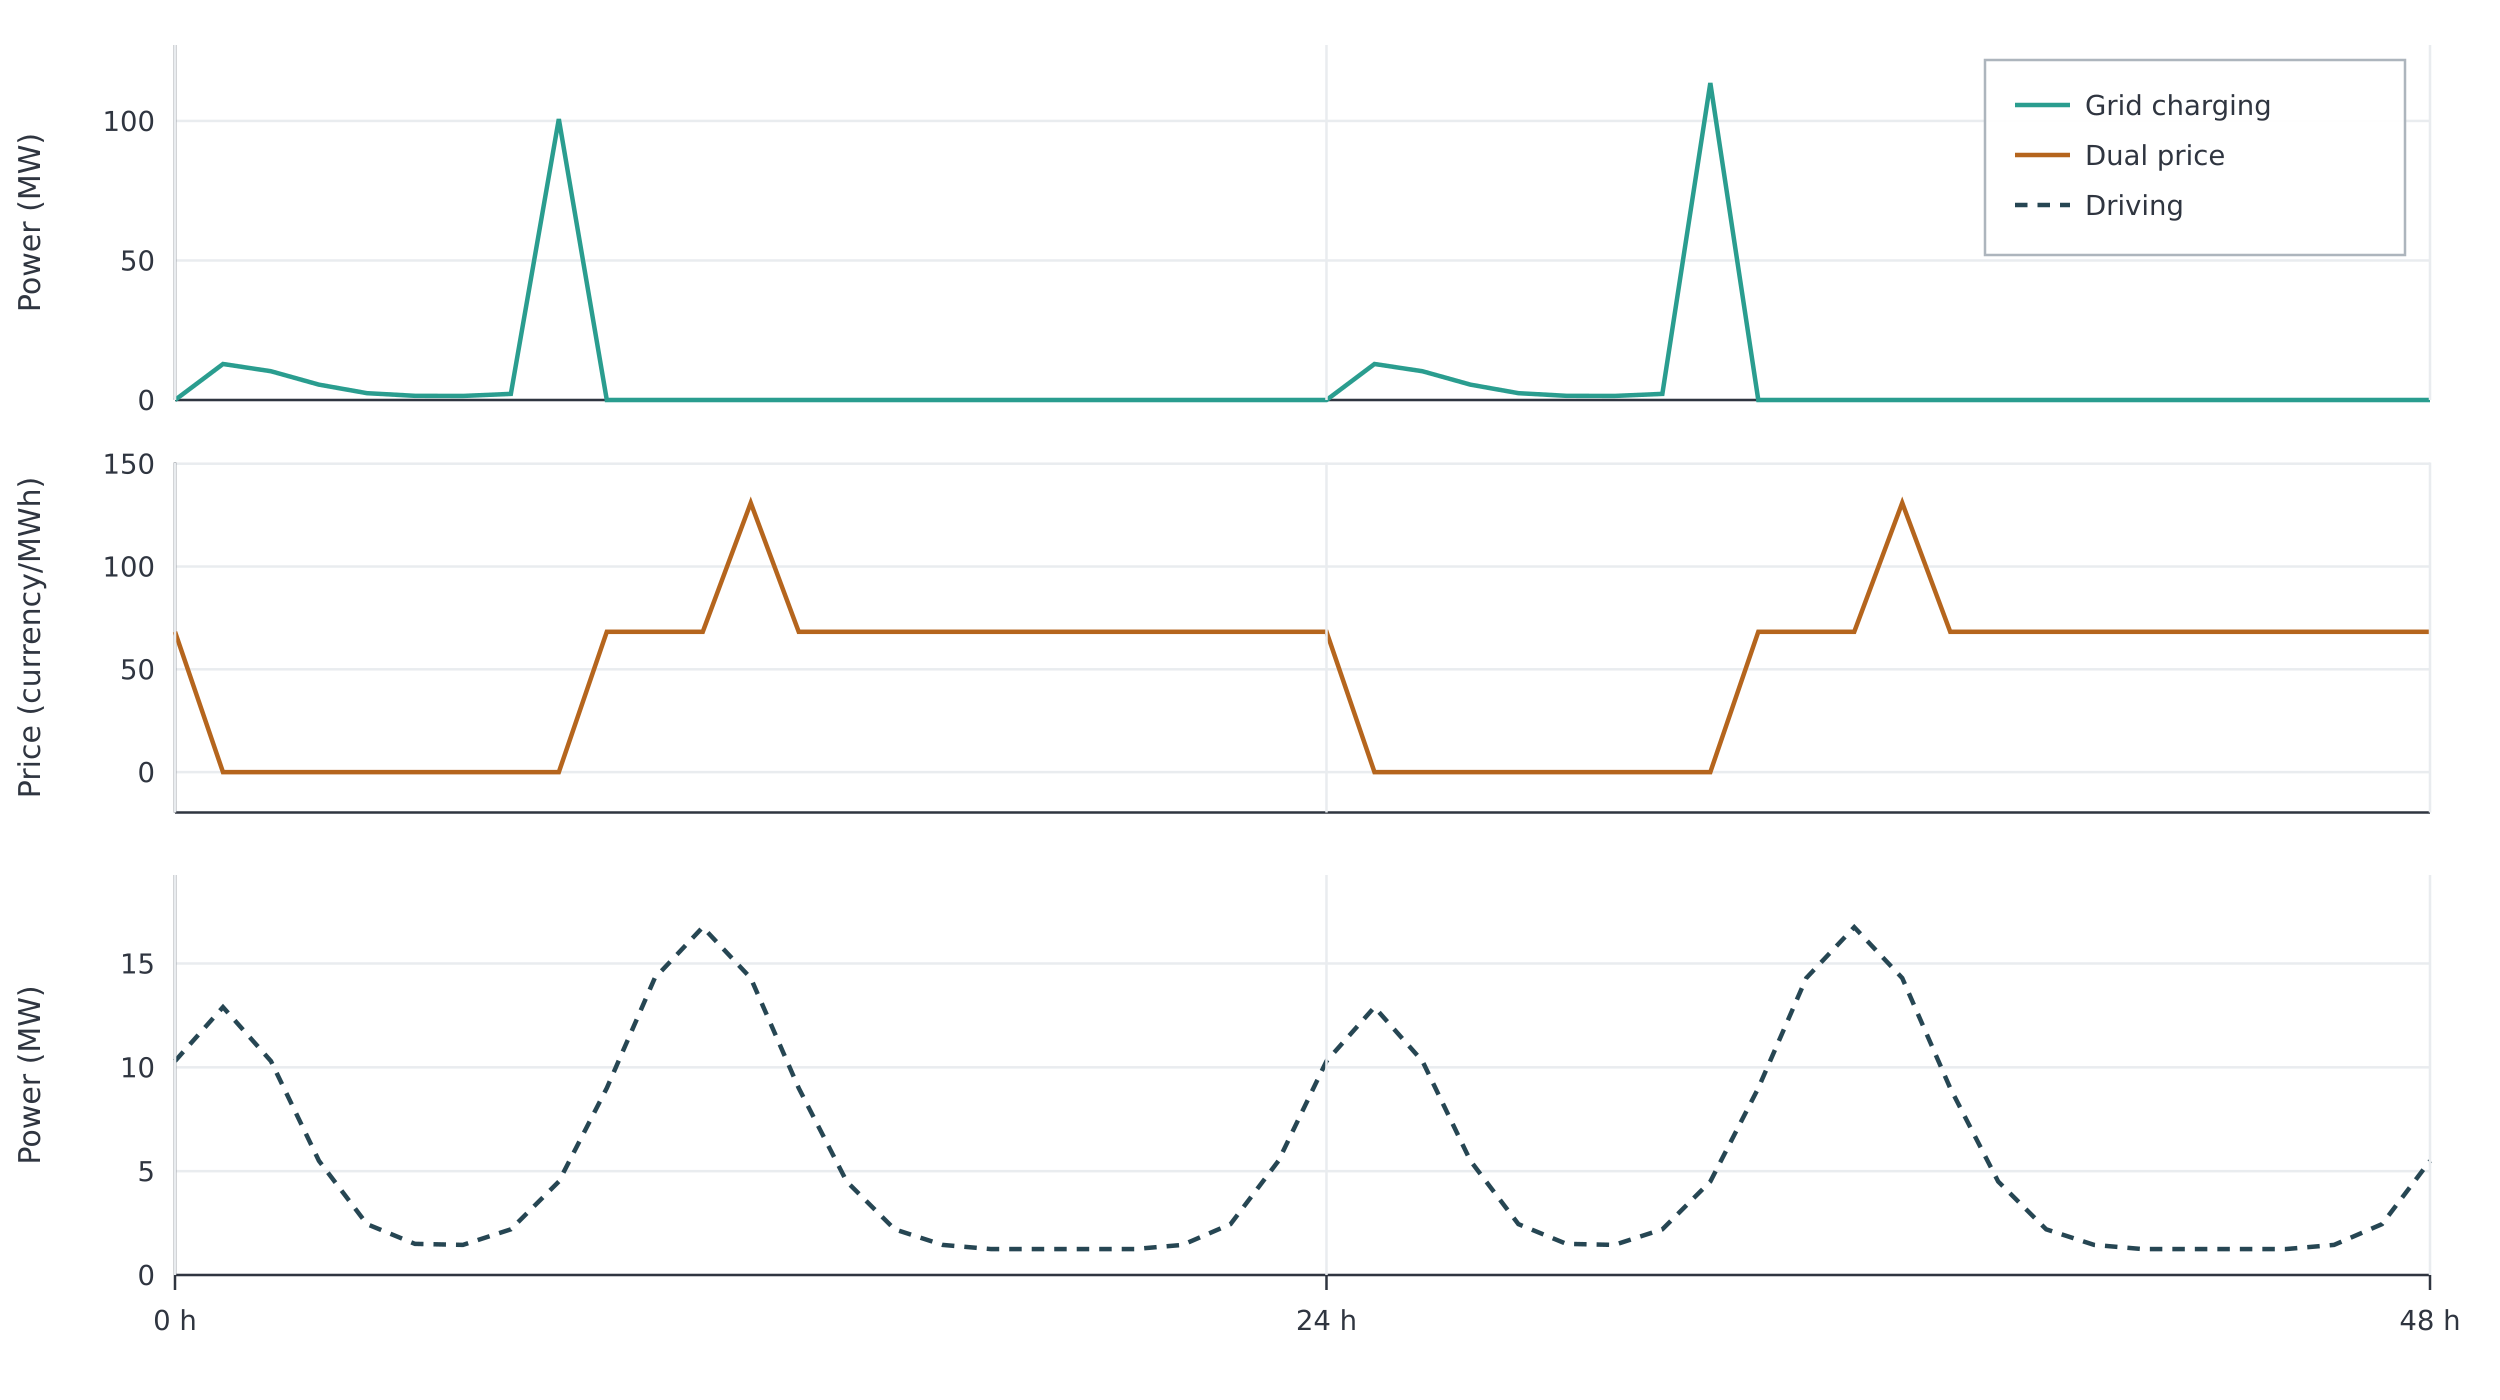
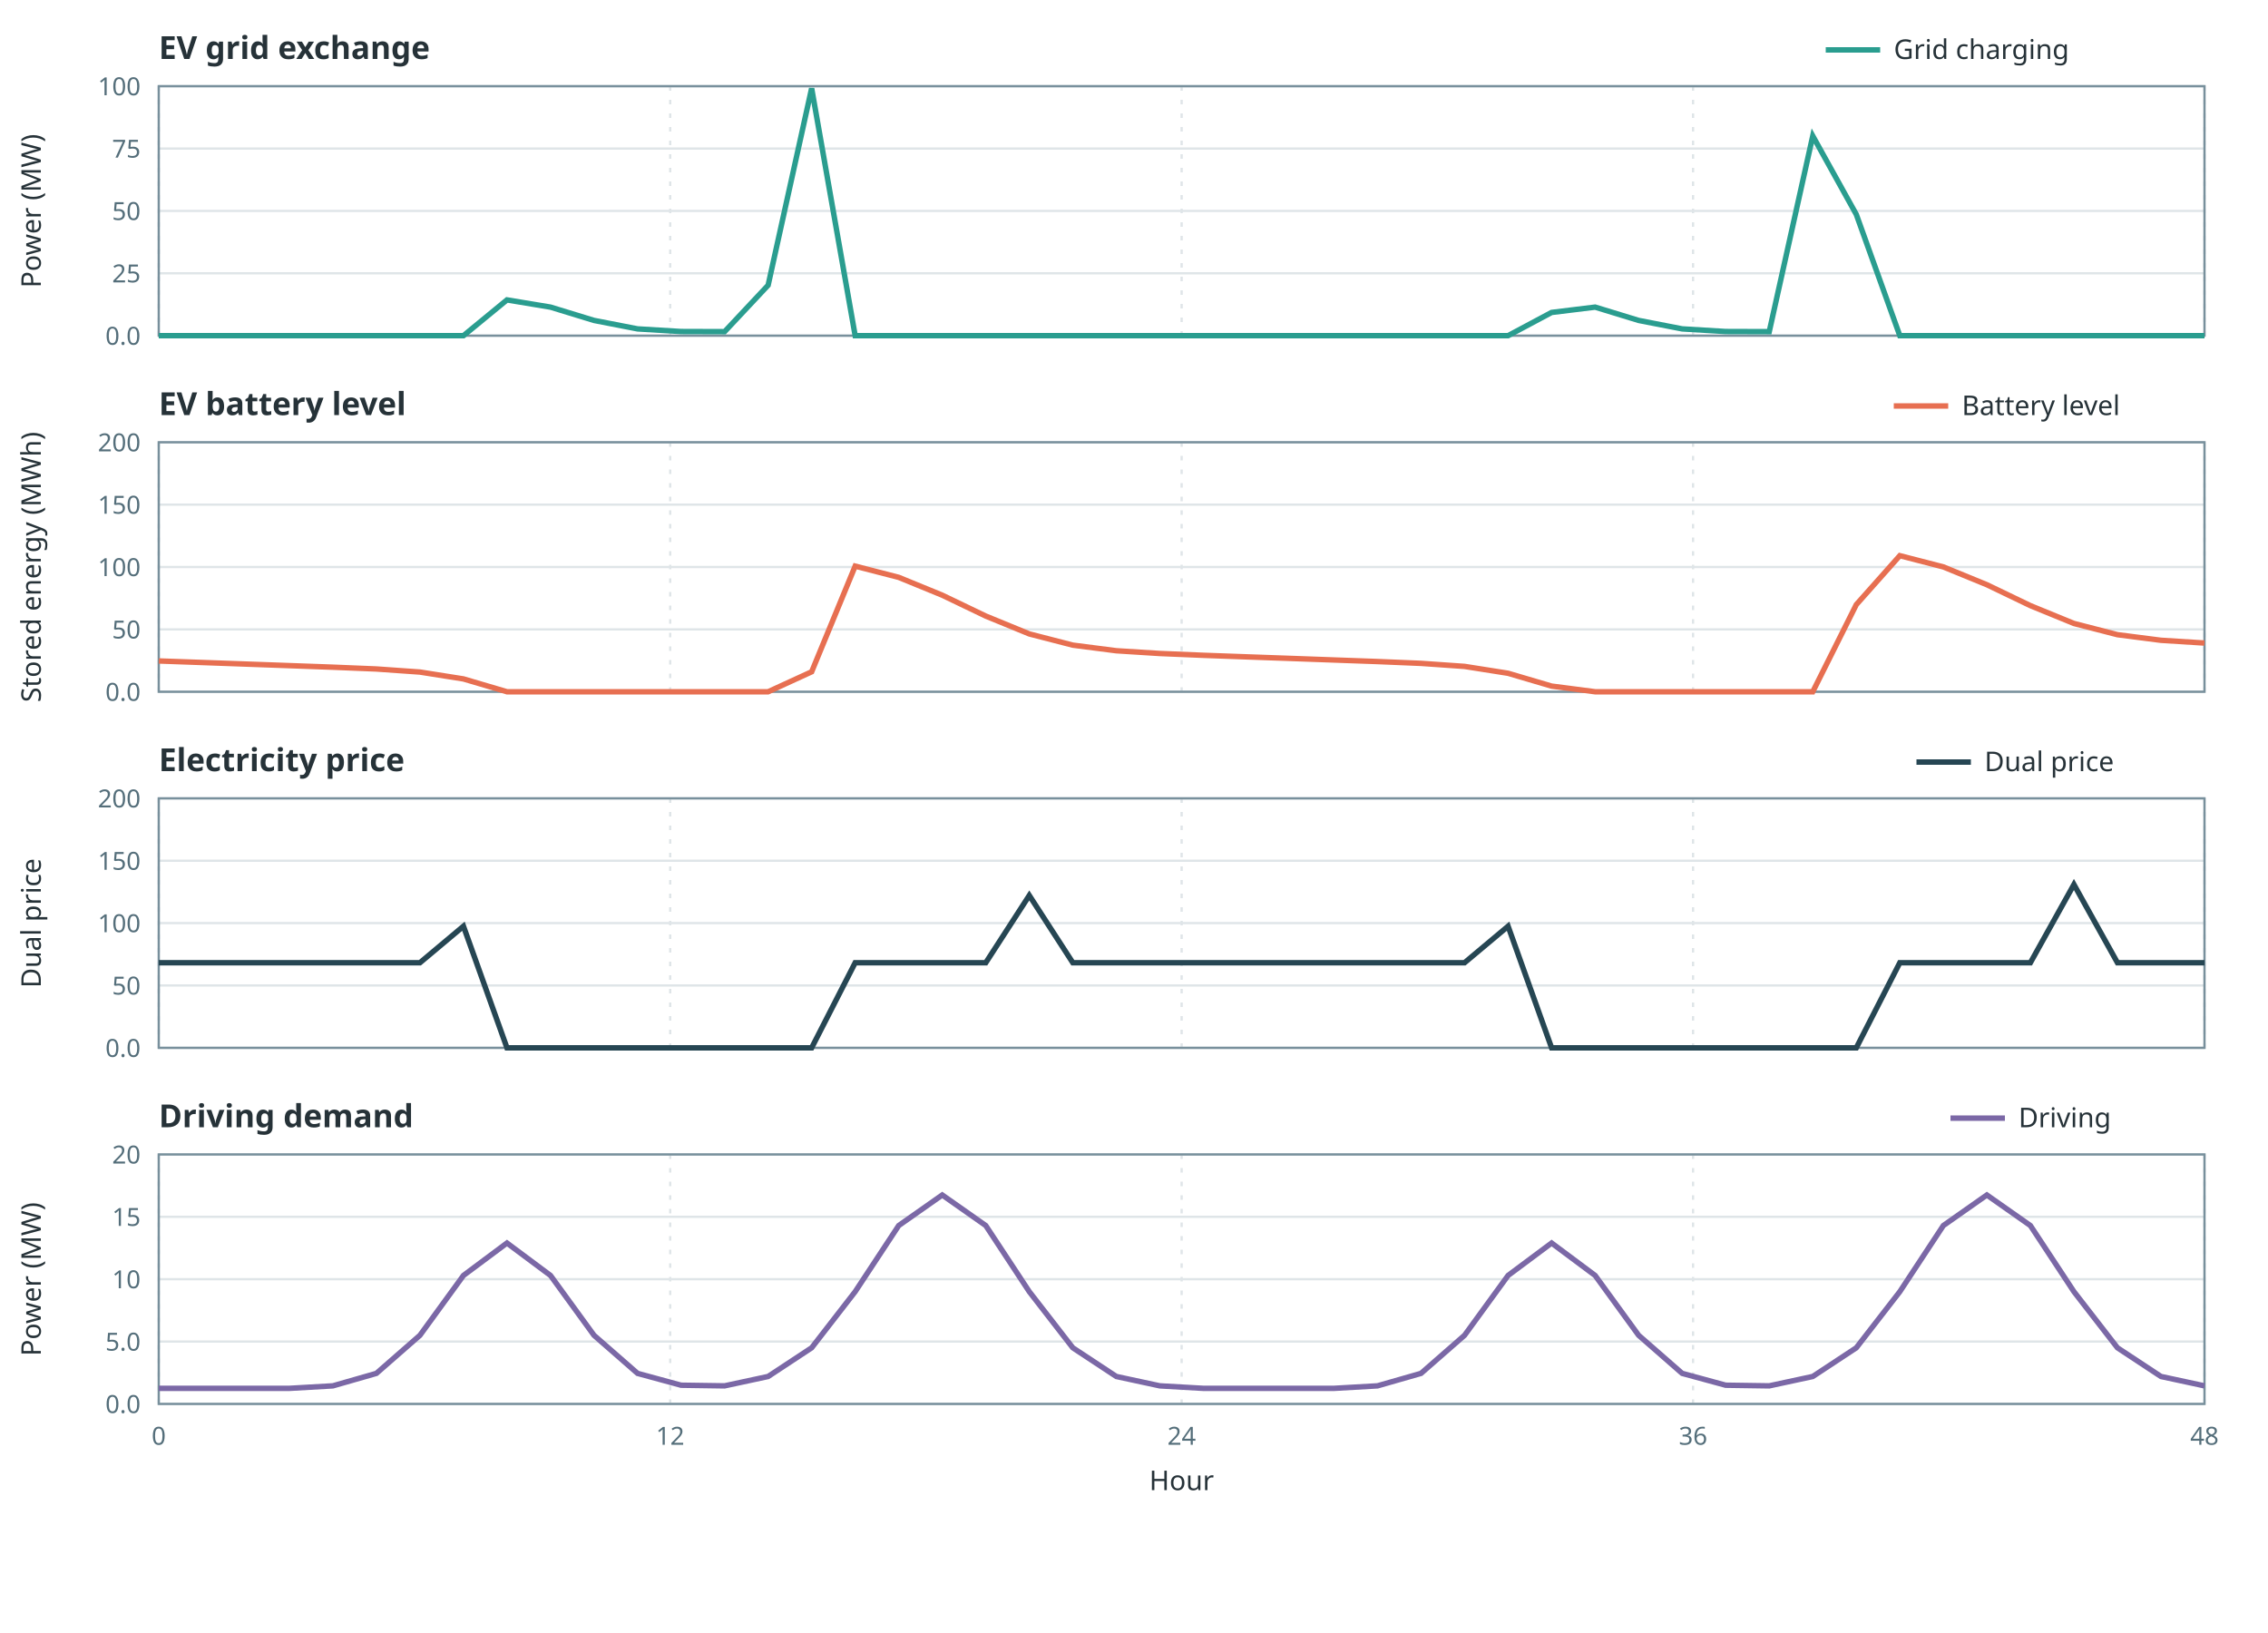
- <svg xmlns="http://www.w3.org/2000/svg" width="1000" height="560" viewBox="0 0 1000.0 560.0" role="img" aria-label="Smart charging: grid charging, dual price, and driving demand over two days">
-   <rect width="100%" height="100%" fill="#ffffff" />
-   <line x1="70.0" y1="160.0" x2="972.0" y2="160.0" stroke="#e9ecef" stroke-width="1" />
-   <text x="62.0" y="164.0" text-anchor="end" font-family="DejaVu Sans, sans-serif" font-size="11" fill="#2f3540">0</text>
-   <line x1="70.0" y1="104.191" x2="972.0" y2="104.191" stroke="#e9ecef" stroke-width="1" />
-   <text x="62.0" y="108.191" text-anchor="end" font-family="DejaVu Sans, sans-serif" font-size="11" fill="#2f3540">50</text>
-   <line x1="70.0" y1="48.382" x2="972.0" y2="48.382" stroke="#e9ecef" stroke-width="1" />
-   <text x="62.0" y="52.382" text-anchor="end" font-family="DejaVu Sans, sans-serif" font-size="11" fill="#2f3540">100</text>
-   <line x1="70.0" y1="18.0" x2="70.0" y2="160.0" stroke="#2f3540" stroke-width="1" />
-   <line x1="70.0" y1="160.0" x2="972.0" y2="160.0" stroke="#2f3540" stroke-width="1" />
-   <text x="16" y="89.0" text-anchor="middle" font-family="DejaVu Sans, sans-serif" font-size="12" fill="#2f3540" transform="rotate(-90 16 89.0)">Power (MW)</text>
-   <polyline fill="none" stroke="#2a9d8f" stroke-width="1.8" points="70.00,160.00 89.19,145.60 108.38,148.50 127.57,153.86 146.77,157.27 165.96,158.33 185.15,158.38 204.34,157.54 223.53,47.61 242.72,160.00 261.91,160.00 281.11,160.00 300.30,160.00 319.49,160.00 338.68,160.00 357.87,160.00 377.06,160.00 396.26,160.00 415.45,160.00 434.64,160.00 453.83,160.00 473.02,160.00 492.21,160.00 511.40,160.00 530.60,160.00 549.79,145.60 568.98,148.50 588.17,153.86 607.36,157.27 626.55,158.33 645.74,158.38 664.94,157.54 684.13,33.21 703.32,160.00 722.51,160.00 741.70,160.00 760.89,160.00 780.09,160.00 799.28,160.00 818.47,160.00 837.66,160.00 856.85,160.00 876.04,160.00 895.23,160.00 914.43,160.00 933.62,160.00 952.81,160.00 972.00,160.00" />
-   <line x1="70.0" y1="18.0" x2="70.0" y2="160.0" stroke="#e9ecef" stroke-width="1" />
-   <line x1="530.596" y1="18.0" x2="530.596" y2="160.0" stroke="#e9ecef" stroke-width="1" />
-   <line x1="972.0" y1="18.0" x2="972.0" y2="160.0" stroke="#e9ecef" stroke-width="1" />
-   <line x1="70.0" y1="308.846" x2="972.0" y2="308.846" stroke="#e9ecef" stroke-width="1" />
-   <text x="62.0" y="312.846" text-anchor="end" font-family="DejaVu Sans, sans-serif" font-size="11" fill="#2f3540">0</text>
-   <line x1="70.0" y1="267.723" x2="972.0" y2="267.723" stroke="#e9ecef" stroke-width="1" />
-   <text x="62.0" y="271.723" text-anchor="end" font-family="DejaVu Sans, sans-serif" font-size="11" fill="#2f3540">50</text>
-   <line x1="70.0" y1="226.601" x2="972.0" y2="226.601" stroke="#e9ecef" stroke-width="1" />
-   <text x="62.0" y="230.601" text-anchor="end" font-family="DejaVu Sans, sans-serif" font-size="11" fill="#2f3540">100</text>
-   <line x1="70.0" y1="185.478" x2="972.0" y2="185.478" stroke="#e9ecef" stroke-width="1" />
-   <text x="62.0" y="189.478" text-anchor="end" font-family="DejaVu Sans, sans-serif" font-size="11" fill="#2f3540">150</text>
-   <line x1="70.0" y1="185.0" x2="70.0" y2="325.0" stroke="#2f3540" stroke-width="1" />
-   <line x1="70.0" y1="325.0" x2="972.0" y2="325.0" stroke="#2f3540" stroke-width="1" />
-   <text x="16" y="255.0" text-anchor="middle" font-family="DejaVu Sans, sans-serif" font-size="12" fill="#2f3540" transform="rotate(-90 16 255.0)">Price (currency/MWh)</text>
-   <polyline fill="none" stroke="#b5651d" stroke-width="1.8" points="70.00,252.72 89.19,308.85 108.38,308.85 127.57,308.85 146.77,308.85 165.96,308.85 185.15,308.85 204.34,308.85 223.53,308.85 242.72,252.72 261.91,252.72 281.11,252.72 300.30,201.15 319.49,252.72 338.68,252.72 357.87,252.72 377.06,252.72 396.26,252.72 415.45,252.72 434.64,252.72 453.83,252.72 473.02,252.72 492.21,252.72 511.40,252.72 530.60,252.72 549.79,308.85 568.98,308.85 588.17,308.85 607.36,308.85 626.55,308.85 645.74,308.85 664.94,308.85 684.13,308.85 703.32,252.72 722.51,252.72 741.70,252.72 760.89,201.15 780.09,252.72 799.28,252.72 818.47,252.72 837.66,252.72 856.85,252.72 876.04,252.72 895.23,252.72 914.43,252.72 933.62,252.72 952.81,252.72 972.00,252.72" />
-   <line x1="70.0" y1="185.0" x2="70.0" y2="325.0" stroke="#e9ecef" stroke-width="1" />
-   <line x1="530.596" y1="185.0" x2="530.596" y2="325.0" stroke="#e9ecef" stroke-width="1" />
-   <line x1="972.0" y1="185.0" x2="972.0" y2="325.0" stroke="#e9ecef" stroke-width="1" />
-   <line x1="70.0" y1="510.0" x2="972.0" y2="510.0" stroke="#e9ecef" stroke-width="1" />
-   <text x="62.0" y="514.0" text-anchor="end" font-family="DejaVu Sans, sans-serif" font-size="11" fill="#2f3540">0</text>
-   <line x1="70.0" y1="468.464" x2="972.0" y2="468.464" stroke="#e9ecef" stroke-width="1" />
-   <text x="62.0" y="472.464" text-anchor="end" font-family="DejaVu Sans, sans-serif" font-size="11" fill="#2f3540">5</text>
-   <line x1="70.0" y1="426.929" x2="972.0" y2="426.929" stroke="#e9ecef" stroke-width="1" />
-   <text x="62.0" y="430.929" text-anchor="end" font-family="DejaVu Sans, sans-serif" font-size="11" fill="#2f3540">10</text>
-   <line x1="70.0" y1="385.393" x2="972.0" y2="385.393" stroke="#e9ecef" stroke-width="1" />
-   <text x="62.0" y="389.393" text-anchor="end" font-family="DejaVu Sans, sans-serif" font-size="11" fill="#2f3540">15</text>
-   <line x1="70.0" y1="350.0" x2="70.0" y2="510.0" stroke="#2f3540" stroke-width="1" />
-   <line x1="70.0" y1="510.0" x2="972.0" y2="510.0" stroke="#2f3540" stroke-width="1" />
-   <text x="16" y="430.0" text-anchor="middle" font-family="DejaVu Sans, sans-serif" font-size="12" fill="#2f3540" transform="rotate(-90 16 430.0)">Power (MW)</text>
-   <polyline fill="none" stroke="#264653" stroke-width="1.8" stroke-dasharray="5 4" points="70.00,424.45 89.19,402.85 108.38,424.45 127.57,464.32 146.77,489.65 165.96,497.54 185.15,497.96 204.34,491.73 223.53,472.62 242.72,435.24 261.91,391.22 281.11,370.87 300.30,391.22 319.49,435.24 338.68,472.62 357.87,491.73 377.06,497.96 396.26,499.62 415.45,499.62 434.64,499.62 453.83,499.62 473.02,497.96 492.21,489.65 511.40,464.32 530.60,424.45 549.79,402.85 568.98,424.45 588.17,464.32 607.36,489.65 626.55,497.54 645.74,497.96 664.94,491.73 684.13,472.62 703.32,435.24 722.51,391.22 741.70,370.87 760.89,391.22 780.09,435.24 799.28,472.62 818.47,491.73 837.66,497.96 856.85,499.62 876.04,499.62 895.23,499.62 914.43,499.62 933.62,497.96 952.81,489.65 972.00,464.32" />
-   <line x1="70.0" y1="350.0" x2="70.0" y2="510.0" stroke="#e9ecef" stroke-width="1" />
-   <line x1="530.596" y1="350.0" x2="530.596" y2="510.0" stroke="#e9ecef" stroke-width="1" />
-   <line x1="972.0" y1="350.0" x2="972.0" y2="510.0" stroke="#e9ecef" stroke-width="1" />
-   <line x1="70.0" y1="510.0" x2="70.0" y2="516.0" stroke="#2f3540" stroke-width="1" />
-   <text x="70.0" y="532.0" text-anchor="middle" font-family="DejaVu Sans, sans-serif" font-size="11" fill="#2f3540">0 h</text>
-   <line x1="530.596" y1="510.0" x2="530.596" y2="516.0" stroke="#2f3540" stroke-width="1" />
-   <text x="530.596" y="532.0" text-anchor="middle" font-family="DejaVu Sans, sans-serif" font-size="11" fill="#2f3540">24 h</text>
-   <line x1="972.0" y1="510.0" x2="972.0" y2="516.0" stroke="#2f3540" stroke-width="1" />
-   <text x="972.0" y="532.0" text-anchor="middle" font-family="DejaVu Sans, sans-serif" font-size="11" fill="#2f3540">48 h</text>
-   <rect x="794.0" y="24.0" width="168" height="78.0" fill="#ffffff" fill-opacity="0.94" stroke="#adb5bd" stroke-width="1" />
-   <line x1="806.0" y1="42.0" x2="828.0" y2="42.0" stroke="#2a9d8f" stroke-width="1.8" />
-   <text x="834.0" y="46.0" font-family="DejaVu Sans, sans-serif" font-size="11" fill="#2f3540">Grid charging</text>
-   <line x1="806.0" y1="62.0" x2="828.0" y2="62.0" stroke="#b5651d" stroke-width="1.8" />
-   <text x="834.0" y="66.0" font-family="DejaVu Sans, sans-serif" font-size="11" fill="#2f3540">Dual price</text>
-   <line x1="806.0" y1="82.0" x2="828.0" y2="82.0" stroke="#264653" stroke-width="1.8" stroke-dasharray="5 4" />
-   <text x="834.0" y="86.0" font-family="DejaVu Sans, sans-serif" font-size="11" fill="#2f3540">Driving</text>
+ <svg xmlns="http://www.w3.org/2000/svg" width="1000" height="720" viewBox="0 0 1000 720" role="img">
+   <style>
+     text { font-family: system-ui, sans-serif; fill: #263238; }
+     .title { font-size: 14px; font-weight: 600; }
+     .legend { font-size: 12px; }
+     .axis-label { font-size: 12px; text-anchor: middle; }
+     .tick { font-size: 11px; text-anchor: end; fill: #546e7a; }
+     .tick.x { text-anchor: middle; }
+     .grid { stroke: #dfe5e8; stroke-width: 1; }
+     .grid.vertical { stroke-dasharray: 2 4; }
+     .frame { fill: none; stroke: #78909c; stroke-width: 1; }
+ </style>
+   <rect width="100%" height="100%" fill="white" />
+   <text class="title" x="70" y="26.0">EV grid exchange</text>
+   <text class="axis-label" transform="translate(18 93.0) rotate(-90)">Power (MW)</text>
+   <line class="grid" x1="70.0" y1="148.0" x2="972.0" y2="148.0" />
+   <text class="tick" x="62" y="152.0">0.0</text>
+   <line class="grid" x1="70.0" y1="120.5" x2="972.0" y2="120.5" />
+   <text class="tick" x="62" y="124.5">25</text>
+   <line class="grid" x1="70.0" y1="93.0" x2="972.0" y2="93.0" />
+   <text class="tick" x="62" y="97.0">50</text>
+   <line class="grid" x1="70.0" y1="65.5" x2="972.0" y2="65.5" />
+   <text class="tick" x="62" y="69.5">75</text>
+   <line class="grid" x1="70.0" y1="38.0" x2="972.0" y2="38.0" />
+   <text class="tick" x="62" y="42.0">100</text>
+   <line class="grid vertical" x1="70.0" y1="38.0" x2="70.0" y2="148.0" />
+   <line class="grid vertical" x1="295.5" y1="38.0" x2="295.5" y2="148.0" />
+   <line class="grid vertical" x1="521.0" y1="38.0" x2="521.0" y2="148.0" />
+   <line class="grid vertical" x1="746.5" y1="38.0" x2="746.5" y2="148.0" />
+   <line class="grid vertical" x1="972.0" y1="38.0" x2="972.0" y2="148.0" />
+   <rect class="frame" x="70.0" y="38.0" width="902.0" height="110.0" />
+   <polyline fill="none" stroke="#2a9d8f" stroke-width="2.4" points="70.00,148.00 89.19,148.00 108.38,148.00 127.57,148.00 146.77,148.00 165.96,148.00 185.15,148.00 204.34,148.00 223.53,132.23 242.72,135.41 261.91,141.28 281.11,145.01 300.30,146.17 319.49,146.23 338.68,125.76 357.87,38.95 377.06,148.00 396.26,148.00 415.45,148.00 434.64,148.00 453.83,148.00 473.02,148.00 492.21,148.00 511.40,148.00 530.60,148.00 549.79,148.00 568.98,148.00 588.17,148.00 607.36,148.00 626.55,148.00 645.74,148.00 664.94,148.00 684.13,137.76 703.32,135.41 722.51,141.28 741.70,145.01 760.89,146.17 780.09,146.23 799.28,59.94 818.47,94.54 837.66,148.00 856.85,148.00 876.04,148.00 895.23,148.00 914.43,148.00 933.62,148.00 952.81,148.00 972.00,148.00" />
+   <line x1="805" y1="22" x2="829" y2="22" stroke="#2a9d8f" stroke-width="2.4" />
+   <text class="legend" x="835" y="26">Grid charging</text>
+   <text class="title" x="70" y="183.0">EV battery level</text>
+   <text class="axis-label" transform="translate(18 250.0) rotate(-90)">Stored energy (MWh)</text>
+   <line class="grid" x1="70.0" y1="305.0" x2="972.0" y2="305.0" />
+   <text class="tick" x="62" y="309.0">0.0</text>
+   <line class="grid" x1="70.0" y1="277.5" x2="972.0" y2="277.5" />
+   <text class="tick" x="62" y="281.5">50</text>
+   <line class="grid" x1="70.0" y1="250.0" x2="972.0" y2="250.0" />
+   <text class="tick" x="62" y="254.0">100</text>
+   <line class="grid" x1="70.0" y1="222.5" x2="972.0" y2="222.5" />
+   <text class="tick" x="62" y="226.5">150</text>
+   <line class="grid" x1="70.0" y1="195.0" x2="972.0" y2="195.0" />
+   <text class="tick" x="62" y="199.0">200</text>
+   <line class="grid vertical" x1="70.0" y1="195.0" x2="70.0" y2="305.0" />
+   <line class="grid vertical" x1="295.5" y1="195.0" x2="295.5" y2="305.0" />
+   <line class="grid vertical" x1="521.0" y1="195.0" x2="521.0" y2="305.0" />
+   <line class="grid vertical" x1="746.5" y1="195.0" x2="746.5" y2="305.0" />
+   <line class="grid vertical" x1="972.0" y1="195.0" x2="972.0" y2="305.0" />
+   <rect class="frame" x="70.0" y="195.0" width="902.0" height="110.0" />
+   <polyline fill="none" stroke="#e76f51" stroke-width="2.4" points="70.00,291.42 89.19,292.10 108.38,292.79 127.57,293.48 146.77,294.17 165.96,294.96 185.15,296.31 204.34,299.34 223.53,305.00 242.72,305.00 261.91,305.00 281.11,305.00 300.30,305.00 319.49,305.00 338.68,305.00 357.87,296.20 377.06,249.61 396.26,254.56 415.45,262.42 434.64,271.63 453.83,279.50 473.02,284.45 492.21,286.92 511.40,288.13 530.60,288.93 549.79,289.62 568.98,290.30 588.17,290.99 607.36,291.68 626.55,292.48 645.74,293.82 664.94,296.85 684.13,302.51 703.32,305.00 722.51,305.00 741.70,305.00 760.89,305.00 780.09,305.00 799.28,305.00 818.47,266.58 837.66,245.00 856.85,249.95 876.04,257.81 895.23,267.03 914.43,274.89 933.62,279.84 952.81,282.31 972.00,283.52" />
+   <line x1="835" y1="179" x2="859" y2="179" stroke="#e76f51" stroke-width="2.4" />
+   <text class="legend" x="865" y="183">Battery level</text>
+   <text class="title" x="70" y="340.0">Electricity price</text>
+   <text class="axis-label" transform="translate(18 407.0) rotate(-90)">Dual price</text>
+   <line class="grid" x1="70.0" y1="462.0" x2="972.0" y2="462.0" />
+   <text class="tick" x="62" y="466.0">0.0</text>
+   <line class="grid" x1="70.0" y1="434.5" x2="972.0" y2="434.5" />
+   <text class="tick" x="62" y="438.5">50</text>
+   <line class="grid" x1="70.0" y1="407.0" x2="972.0" y2="407.0" />
+   <text class="tick" x="62" y="411.0">100</text>
+   <line class="grid" x1="70.0" y1="379.5" x2="972.0" y2="379.5" />
+   <text class="tick" x="62" y="383.5">150</text>
+   <line class="grid" x1="70.0" y1="352.0" x2="972.0" y2="352.0" />
+   <text class="tick" x="62" y="356.0">200</text>
+   <line class="grid vertical" x1="70.0" y1="352.0" x2="70.0" y2="462.0" />
+   <line class="grid vertical" x1="295.5" y1="352.0" x2="295.5" y2="462.0" />
+   <line class="grid vertical" x1="521.0" y1="352.0" x2="521.0" y2="462.0" />
+   <line class="grid vertical" x1="746.5" y1="352.0" x2="746.5" y2="462.0" />
+   <line class="grid vertical" x1="972.0" y1="352.0" x2="972.0" y2="462.0" />
+   <rect class="frame" x="70.0" y="352.0" width="902.0" height="110.0" />
+   <polyline fill="none" stroke="#264653" stroke-width="2.4" points="70.00,424.47 89.19,424.47 108.38,424.47 127.57,424.47 146.77,424.47 165.96,424.47 185.15,424.47 204.34,408.38 223.53,462.00 242.72,462.00 261.91,462.00 281.11,462.00 300.30,462.00 319.49,462.00 338.68,462.00 357.87,462.00 377.06,424.47 396.26,424.47 415.45,424.47 434.64,424.47 453.83,394.81 473.02,424.47 492.21,424.47 511.40,424.47 530.60,424.47 549.79,424.47 568.98,424.47 588.17,424.47 607.36,424.47 626.55,424.47 645.74,424.47 664.94,408.38 684.13,462.00 703.32,462.00 722.51,462.00 741.70,462.00 760.89,462.00 780.09,462.00 799.28,462.00 818.47,462.00 837.66,424.47 856.85,424.47 876.04,424.47 895.23,424.47 914.43,389.98 933.62,424.47 952.81,424.47 972.00,424.47" />
+   <line x1="845" y1="336" x2="869" y2="336" stroke="#264653" stroke-width="2.4" />
+   <text class="legend" x="875" y="340">Dual price</text>
+   <text class="title" x="70" y="497.0">Driving demand</text>
+   <text class="axis-label" transform="translate(18 564.0) rotate(-90)">Power (MW)</text>
+   <line class="grid" x1="70.0" y1="619.0" x2="972.0" y2="619.0" />
+   <text class="tick" x="62" y="623.0">0.0</text>
+   <line class="grid" x1="70.0" y1="591.5" x2="972.0" y2="591.5" />
+   <text class="tick" x="62" y="595.5">5.0</text>
+   <line class="grid" x1="70.0" y1="564.0" x2="972.0" y2="564.0" />
+   <text class="tick" x="62" y="568.0">10</text>
+   <line class="grid" x1="70.0" y1="536.5" x2="972.0" y2="536.5" />
+   <text class="tick" x="62" y="540.5">15</text>
+   <line class="grid" x1="70.0" y1="509.0" x2="972.0" y2="509.0" />
+   <text class="tick" x="62" y="513.0">20</text>
+   <line class="grid vertical" x1="70.0" y1="509.0" x2="70.0" y2="619.0" />
+   <text class="tick x" x="70.0" y="637.0">0</text>
+   <line class="grid vertical" x1="295.5" y1="509.0" x2="295.5" y2="619.0" />
+   <text class="tick x" x="295.5" y="637.0">12</text>
+   <line class="grid vertical" x1="521.0" y1="509.0" x2="521.0" y2="619.0" />
+   <text class="tick x" x="521.0" y="637.0">24</text>
+   <line class="grid vertical" x1="746.5" y1="509.0" x2="746.5" y2="619.0" />
+   <text class="tick x" x="746.5" y="637.0">36</text>
+   <line class="grid vertical" x1="972.0" y1="509.0" x2="972.0" y2="619.0" />
+   <text class="tick x" x="972.0" y="637.0">48</text>
+   <rect class="frame" x="70.0" y="509.0" width="902.0" height="110.0" />
+   <polyline fill="none" stroke="#7b68a6" stroke-width="2.4" points="70.00,612.13 89.19,612.13 108.38,612.13 127.57,612.13 146.77,611.03 165.96,605.53 185.15,588.75 204.34,562.36 223.53,548.06 242.72,562.36 261.91,588.75 281.11,605.53 300.30,610.75 319.49,611.03 338.68,606.90 357.87,594.25 377.06,569.50 396.26,540.36 415.45,526.88 434.64,540.36 453.83,569.50 473.02,594.25 492.21,606.90 511.40,611.03 530.60,612.13 549.79,612.13 568.98,612.13 588.17,612.13 607.36,611.03 626.55,605.53 645.74,588.75 664.94,562.36 684.13,548.06 703.32,562.36 722.51,588.75 741.70,605.53 760.89,610.75 780.09,611.03 799.28,606.90 818.47,594.25 837.66,569.50 856.85,540.36 876.04,526.88 895.23,540.36 914.43,569.50 933.62,594.25 952.81,606.90 972.00,611.03" />
+   <text class="axis-label" x="521.0" y="657.0">Hour</text>
+   <line x1="860" y1="493" x2="884" y2="493" stroke="#7b68a6" stroke-width="2.4" />
+   <text class="legend" x="890" y="497">Driving</text>
</svg>
